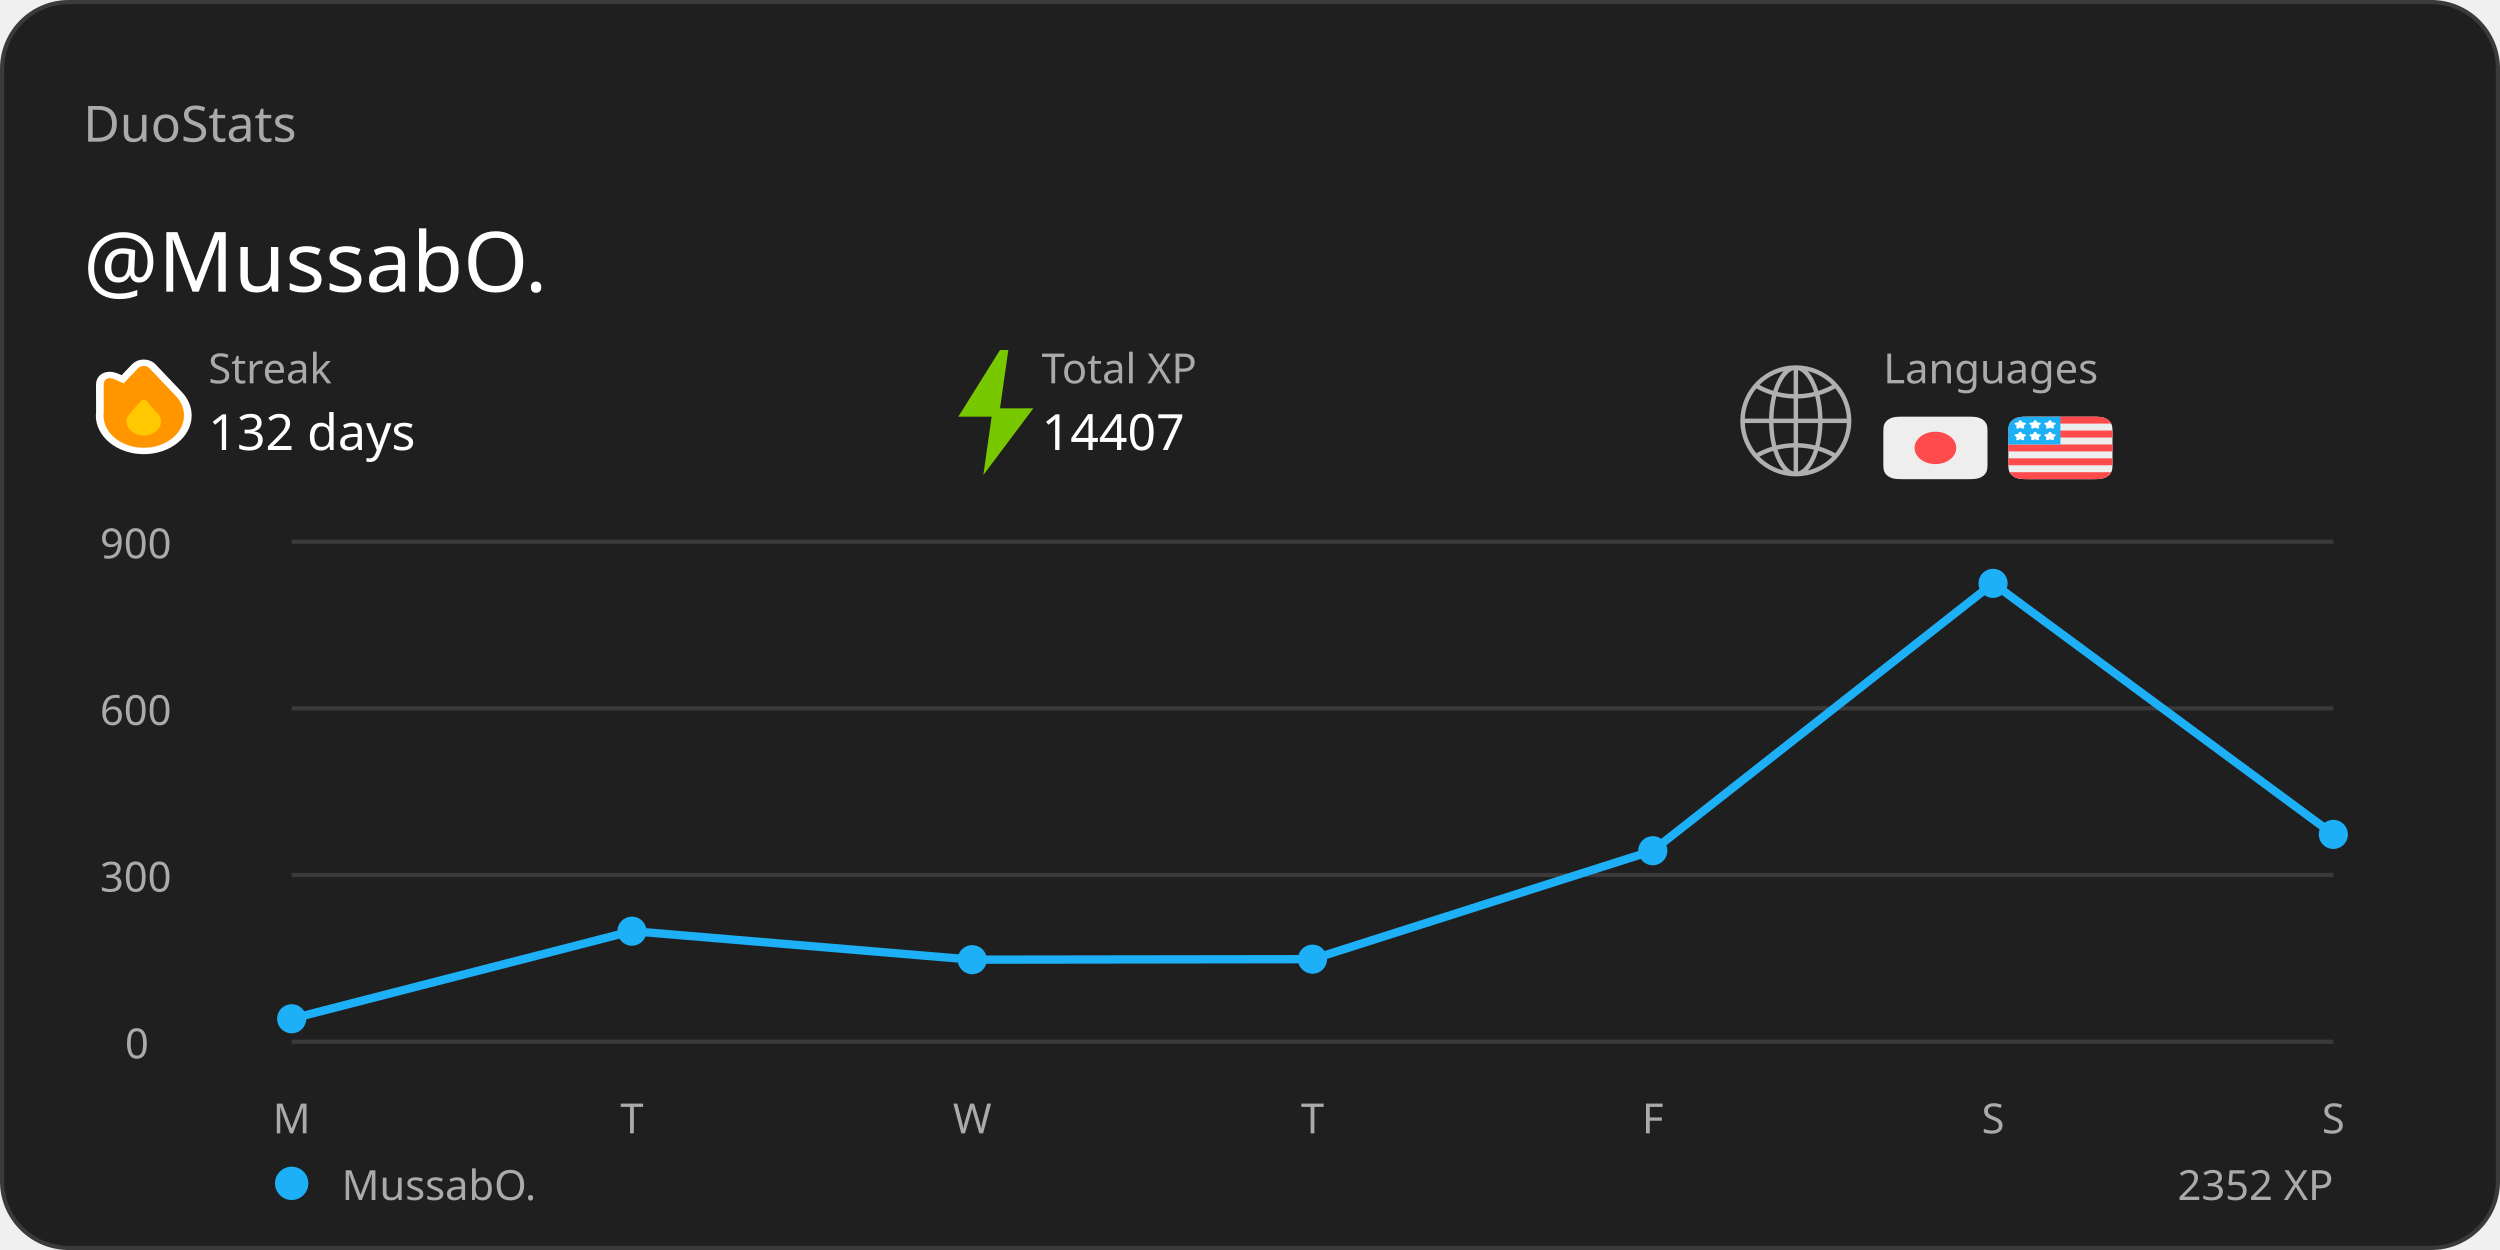
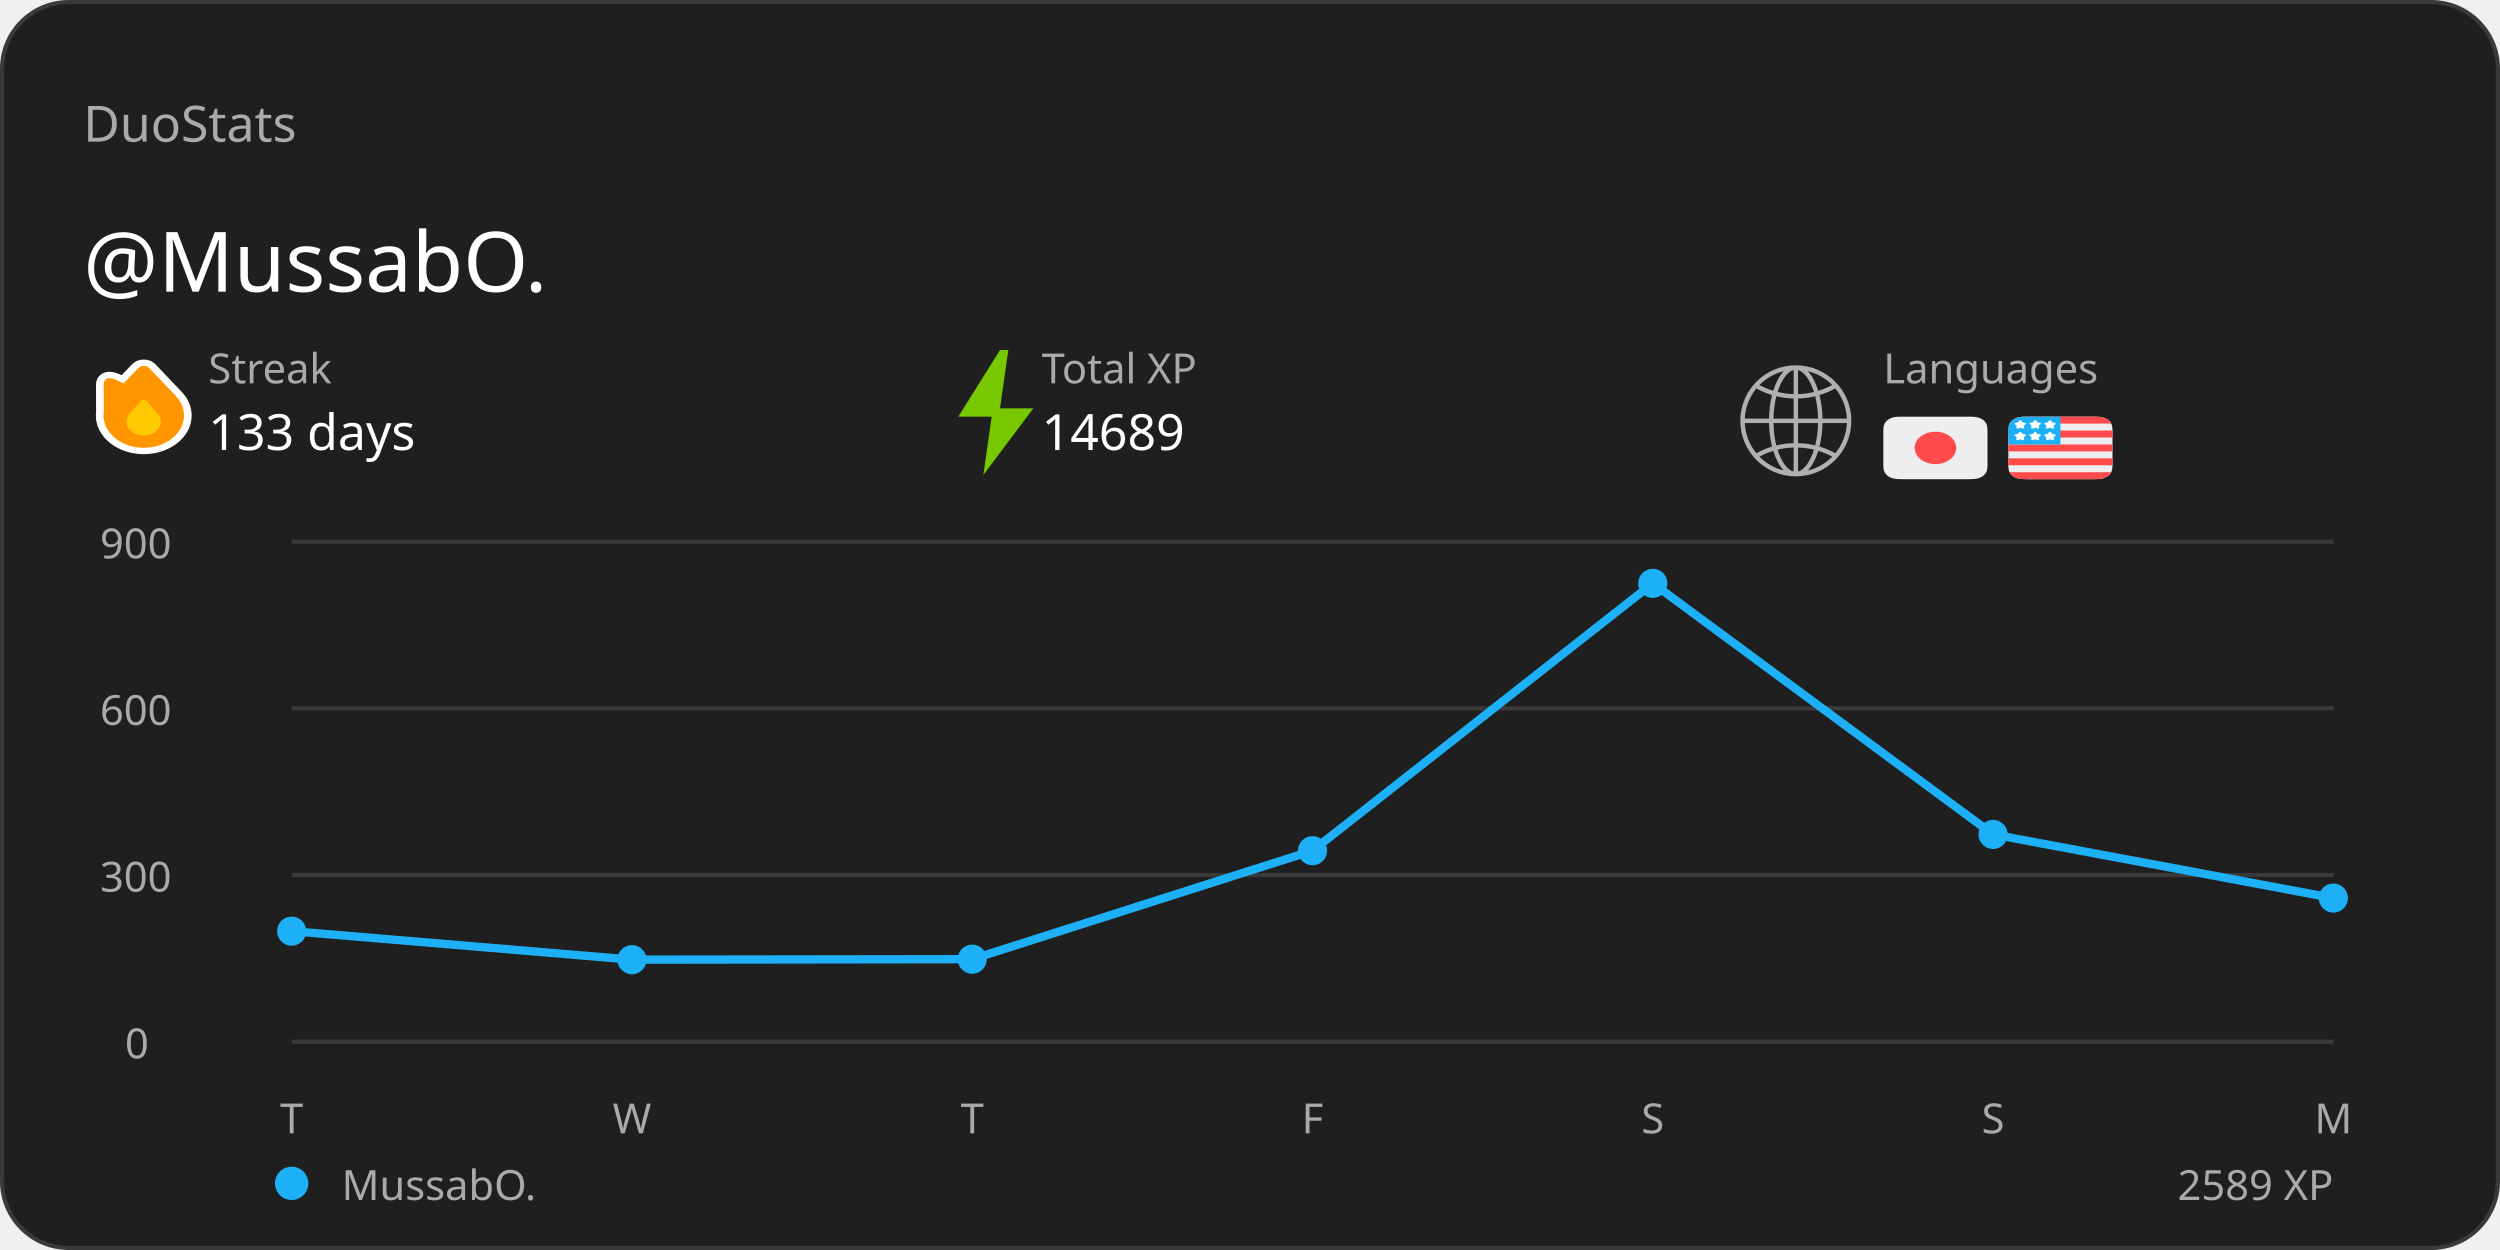
<svg xmlns="http://www.w3.org/2000/svg" width="600" height="300" viewBox="0 0 600 300">
  <rect x="0.5" y="0.5" width="599" height="299" rx="16" fill="#1F1F1F" stroke="#3A3A3A" />
  <text x="20" y="34" fill="#AAAAAA" font-size="12" font-family="DIN Round Pro, system-ui, sans-serif">DuoStats</text>
  <text x="20" y="70" fill="#FFFFFF" font-size="20" font-family="DIN Round Pro, system-ui, sans-serif">@MussabO.</text>
  <g transform="translate(23, 86) scale(0.92, 0.7666667)">
    <g id="Page-1" stroke="none" stroke-width="1" fill="none" fill-rule="evenodd">
      <g id="streak" transform="translate(1, 1)" fill-rule="nonzero">
        <g id="Group" fill="#FF9600" stroke="#FFFFFF" stroke-width="2">
          <path d="M0.068,15.675 L0.044,7.216 C0.039,5.334 1.25,3.942 3.056,4.246 C3.413,4.306 3.998,4.491 4.306,4.656 L5.997,5.561 L9.247,1.464 C9.793,0.776 10.622,0.376 11.5,0.376 C12.378,0.376 13.207,0.776 13.753,1.464 L20.523,10 C22.123,11.939 22.999,14.375 23,16.889 C23,23.034 17.843,28 11.5,28 C5.157,28 0,23.034 0,16.889 C0,16.481 0.023,16.076 0.068,15.675 Z" id="Path" />
        </g>
        <g id="Group" transform="translate(7, 11)" fill="#FFC800">
          <path d="M1.012,5.077 C1.026,5.04 1.046,5.005 1.069,4.973 L3.719,1.364 C3.893,1.127 4.17,0.987 4.464,0.987 C4.758,0.987 5.035,1.127 5.209,1.364 L7.732,4.8 C8.541,5.595 8.998,6.681 9,7.815 C9,10.208 6.985,12.148 4.5,12.148 C2.015,12.148 0,10.208 0,7.815 C0,6.776 0.38,5.823 1.012,5.077 L1.012,5.077 Z" id="Path" />
        </g>
      </g>
    </g>
  </g>
  <text x="50" y="92" fill="#AAAAAA" font-size="10" font-family="DIN Round Pro, system-ui, sans-serif">Streak</text>
-   <text x="50" y="108" fill="#FFFFFF" font-size="12" font-family="DIN Round Pro, system-ui, sans-serif">132 days</text>
+   <text x="50" y="108" fill="#FFFFFF" font-size="12" font-family="DIN Round Pro, system-ui, sans-serif">133 days</text>
  <path d="M240 84 230 100h8l-2 14 12-16h-8l2-14z" fill="#78C800" />
  <text x="250" y="92" fill="#AAAAAA" font-size="10" font-family="DIN Round Pro, system-ui, sans-serif">Total XP</text>
-   <text x="250" y="108" fill="#FFFFFF" font-size="12" font-family="DIN Round Pro, system-ui, sans-serif">14407</text>
+   <text x="250" y="108" fill="#FFFFFF" font-size="12" font-family="DIN Round Pro, system-ui, sans-serif">14689</text>
  <g transform="translate(415, 85) scale(1.0, 1.0)">
    <g id="SVGRepo_bgCarrier" stroke-width="0" />
    <g id="SVGRepo_tracerCarrier" stroke-linecap="round" stroke-linejoin="round" />
    <g id="SVGRepo_iconCarrier">
      <g id="icomoon-ignore"> </g>
      <path d="M16 2.672c-0.004 0-0.007 0-0.011 0-0.002 0-0.003 0-0.005 0-0.005 0-0.010 0.001-0.016 0.001-7.347 0.017-13.296 5.977-13.296 13.327 0 7.348 5.949 13.309 13.296 13.327 0.005 0 0.010 0.001 0.016 0.001 0.002 0 0.004 0 0.005 0 0.004 0 0.008 0 0.011 0 7.36 0 13.328-5.968 13.328-13.328s-5.968-13.328-13.328-13.328zM16.533 10.648c1.413-0.039 2.788-0.225 4.112-0.548 0.399 1.571 0.647 3.382 0.686 5.367h-4.798v-4.819zM16.533 9.582v-5.759c1.437 0.398 2.893 2.314 3.821 5.252-1.231 0.297-2.509 0.47-3.821 0.507zM15.467 3.81v5.772c-1.323-0.037-2.611-0.213-3.852-0.515 0.936-2.956 2.405-4.879 3.852-5.256zM15.467 10.647v4.82h-4.831c0.039-1.988 0.287-3.801 0.687-5.373 1.334 0.326 2.72 0.515 4.144 0.553zM9.563 15.467h-5.811c0.118-2.741 1.139-5.252 2.773-7.241 1.187 0.654 2.446 1.189 3.766 1.589-0.431 1.7-0.689 3.617-0.728 5.652zM9.563 16.533c0.039 2.034 0.297 3.951 0.728 5.651-1.319 0.401-2.579 0.936-3.766 1.59-1.635-1.989-2.656-4.5-2.773-7.241h5.811zM10.636 16.533h4.831v4.814c-1.424 0.038-2.81 0.228-4.145 0.555-0.399-1.571-0.647-3.383-0.686-5.369zM15.467 22.412v5.778c-1.448-0.378-2.919-2.303-3.854-5.263 1.241-0.302 2.53-0.478 3.854-0.515zM16.533 28.178v-5.765c1.313 0.038 2.591 0.211 3.822 0.508-0.928 2.941-2.384 4.86-3.822 5.257zM16.533 21.347v-4.814h4.798c-0.039 1.983-0.286 3.791-0.684 5.361-1.325-0.323-2.7-0.51-4.113-0.548zM22.404 16.533h5.845c-0.118 2.741-1.138 5.251-2.773 7.24-1.197-0.658-2.467-1.197-3.797-1.599 0.43-1.698 0.687-3.611 0.726-5.64zM22.404 15.467c-0.039-2.033-0.297-3.946-0.727-5.646 1.33-0.402 2.599-0.94 3.795-1.598 1.636 1.989 2.658 4.501 2.776 7.244h-5.845zM24.738 7.409c-1.061 0.564-2.18 1.031-3.35 1.385-0.623-2.005-1.498-3.642-2.533-4.717 2.27 0.545 4.297 1.719 5.883 3.332zM13.103 4.087c-1.029 1.073-1.9 2.702-2.521 4.697-1.158-0.353-2.268-0.815-3.319-1.375 1.575-1.602 3.587-2.774 5.84-3.322zM7.259 24.587c1.052-0.561 2.163-1.024 3.322-1.377 0.621 1.997 1.492 3.629 2.522 4.702-2.255-0.549-4.268-1.721-5.844-3.326zM18.855 27.922c1.036-1.075 1.911-2.712 2.535-4.721 1.17 0.355 2.29 0.82 3.351 1.387-1.586 1.614-3.614 2.791-5.886 3.334z" fill="#b0b0b0"> </path>
    </g>
  </g>
  <text x="452" y="92" fill="#AAAAAA" font-size="10" font-family="DIN Round Pro, system-ui, sans-serif">Languages</text>
  <g transform="translate(452, 100) scale(0.3571429, 0.2777778)">
    <g clip-path="url(#clip0_129_1008)">
      <path fill-rule="evenodd" clip-rule="evenodd" d="M12.563 0H57.437C61.805 0 63.389 0.455 64.987 1.309C66.584 2.163 67.837 3.416 68.691 5.013C69.545 6.61 70 8.195 70 12.563V41.437C70 45.805 69.545 47.389 68.691 48.986C67.837 50.584 66.584 51.837 64.987 52.691C63.389 53.545 61.805 54 57.437 54H12.563C8.195 54 6.61 53.545 5.013 52.691C3.416 51.837 2.163 50.584 1.309 48.986C0.455 47.389 0 45.805 0 41.437V12.563C0 8.195 0.455 6.61 1.309 5.013C2.163 3.416 3.416 2.163 5.013 1.309C6.61 0.455 8.195 0 12.563 0Z" fill="#EEEEEE" />
      <path d="M35 41C42.732 41 49 34.732 49 27C49 19.268 42.732 13 35 13C27.268 13 21 19.268 21 27C21 34.732 27.268 41 35 41Z" fill="#FF4B4B" />
    </g>
    <defs>
      <clipPath id="clip0_129_1008">
        <rect width="70" height="54" fill="white" />
      </clipPath>
    </defs>
  </g>
  <g transform="translate(482, 100) scale(0.3571429, 0.2777778)">
    <g clip-path="url(#clip0_129_593)">
      <path fill-rule="evenodd" clip-rule="evenodd" d="M12.563 0H57.437C61.805 0 63.389 0.455 64.987 1.309C66.584 2.163 67.837 3.416 68.691 5.013C69.545 6.61 70 8.195 70 12.563V41.437C70 45.805 69.545 47.389 68.691 48.986C67.837 50.584 66.584 51.837 64.987 52.691C63.389 53.545 61.805 54 57.437 54H12.563C8.195 54 6.61 53.545 5.013 52.691C3.416 51.837 2.163 50.584 1.309 48.986C0.455 47.389 0 45.805 0 41.437V12.563C0 8.195 0.455 6.61 1.309 5.013C2.163 3.416 3.416 2.163 5.013 1.309C6.61 0.455 8.195 0 12.563 0Z" fill="#EEEEEE" />
      <path fill-rule="evenodd" clip-rule="evenodd" d="M12.563 0H57.437C61.805 0 63.389 0.455 64.987 1.309C66.584 2.163 67.837 3.416 68.691 5.013C68.863 5.335 69.019 5.656 69.158 6H0.842C0.981 5.656 1.137 5.335 1.309 5.013C2.163 3.416 3.416 2.163 5.013 1.309C6.61 0.455 8.195 0 12.563 0Z" fill="#FF4B4B" />
      <path fill-rule="evenodd" clip-rule="evenodd" d="M69.997 12C69.999 12.182 70 12.37 70 12.563V18H0V12.563C0 12.37 0.001 12.182 0.003 12H69.997Z" fill="#FF4B4B" />
      <path fill-rule="evenodd" clip-rule="evenodd" d="M70 24V30H0V24H70Z" fill="#FF4B4B" />
      <path fill-rule="evenodd" clip-rule="evenodd" d="M70 41.437C70 41.63 69.999 41.818 69.997 42H0.003C0.001 41.818 0 41.63 0 41.437V36H70V41.437Z" fill="#FF4B4B" />
      <path fill-rule="evenodd" clip-rule="evenodd" d="M69.158 48C69.019 48.344 68.863 48.665 68.691 48.986C67.837 50.584 66.584 51.837 64.987 52.691C63.389 53.545 61.805 54 57.437 54H12.563C8.195 54 6.61 53.545 5.013 52.691C3.416 51.837 2.163 50.584 1.309 48.986C1.137 48.665 0.981 48.344 0.842 48H69.158Z" fill="#FF4B4B" />
      <path fill-rule="evenodd" clip-rule="evenodd" d="M12.563 0H35V24H0V12.563C0 8.195 0.455 6.61 1.309 5.013C2.163 3.416 3.416 2.163 5.013 1.309C6.61 0.455 8.195 0 12.563 0Z" fill="#1CB0F6" />
      <path d="M27.806 9.602L26.531 10.273C26.13 10.483 25.635 10.329 25.424 9.929C25.341 9.769 25.312 9.586 25.342 9.409L25.586 7.988C25.609 7.853 25.564 7.715 25.466 7.62L24.434 6.614C24.11 6.298 24.103 5.779 24.419 5.455C24.545 5.326 24.71 5.242 24.888 5.216L26.314 5.009C26.45 4.989 26.567 4.904 26.628 4.781L27.266 3.489C27.466 3.083 27.957 2.916 28.363 3.117C28.525 3.196 28.655 3.327 28.735 3.489L29.373 4.781C29.434 4.904 29.551 4.989 29.687 5.009L31.113 5.216C31.561 5.281 31.871 5.697 31.806 6.145C31.78 6.323 31.696 6.488 31.567 6.614L30.535 7.62C30.437 7.715 30.392 7.853 30.415 7.988L30.659 9.409C30.735 9.855 30.436 10.278 29.99 10.355C29.812 10.385 29.629 10.356 29.47 10.273L28.194 9.602C28.073 9.538 27.928 9.538 27.806 9.602Z" fill="white" />
      <path d="M27.806 19.602L26.531 20.273C26.13 20.483 25.635 20.329 25.424 19.929C25.341 19.769 25.312 19.587 25.342 19.409L25.586 17.988C25.609 17.853 25.564 17.715 25.466 17.62L24.434 16.614C24.11 16.298 24.103 15.779 24.419 15.455C24.545 15.326 24.71 15.242 24.888 15.216L26.314 15.009C26.45 14.989 26.567 14.904 26.628 14.781L27.266 13.489C27.466 13.083 27.957 12.916 28.363 13.117C28.525 13.196 28.655 13.327 28.735 13.489L29.373 14.781C29.434 14.904 29.551 14.989 29.687 15.009L31.113 15.216C31.561 15.281 31.871 15.697 31.806 16.145C31.78 16.323 31.696 16.488 31.567 16.614L30.535 17.62C30.437 17.715 30.392 17.853 30.415 17.988L30.659 19.409C30.735 19.855 30.436 20.278 29.99 20.355C29.812 20.385 29.629 20.356 29.47 20.273L28.194 19.602C28.073 19.538 27.928 19.538 27.806 19.602Z" fill="white" />
      <path d="M17.806 9.602L16.531 10.273C16.13 10.483 15.635 10.329 15.425 9.929C15.341 9.769 15.312 9.586 15.342 9.409L15.586 7.988C15.609 7.853 15.564 7.715 15.466 7.62L14.434 6.614C14.11 6.298 14.103 5.779 14.419 5.455C14.545 5.326 14.71 5.242 14.888 5.216L16.314 5.009C16.45 4.989 16.567 4.904 16.628 4.781L17.266 3.489C17.466 3.083 17.957 2.916 18.363 3.117C18.525 3.196 18.655 3.327 18.735 3.489L19.373 4.781C19.434 4.904 19.551 4.989 19.687 5.009L21.113 5.216C21.561 5.281 21.871 5.697 21.806 6.145C21.78 6.323 21.696 6.488 21.567 6.614L20.535 7.62C20.437 7.715 20.392 7.853 20.415 7.988L20.659 9.409C20.735 9.855 20.436 10.278 19.99 10.355C19.812 10.385 19.629 10.356 19.47 10.273L18.194 9.602C18.073 9.538 17.928 9.538 17.806 9.602Z" fill="white" />
      <path d="M17.806 19.602L16.531 20.273C16.13 20.483 15.635 20.329 15.425 19.929C15.341 19.769 15.312 19.587 15.342 19.409L15.586 17.988C15.609 17.853 15.564 17.715 15.466 17.62L14.434 16.614C14.11 16.298 14.103 15.779 14.419 15.455C14.545 15.326 14.71 15.242 14.888 15.216L16.314 15.009C16.45 14.989 16.567 14.904 16.628 14.781L17.266 13.489C17.466 13.083 17.957 12.916 18.363 13.117C18.525 13.196 18.655 13.327 18.735 13.489L19.373 14.781C19.434 14.904 19.551 14.989 19.687 15.009L21.113 15.216C21.561 15.281 21.871 15.697 21.806 16.145C21.78 16.323 21.696 16.488 21.567 16.614L20.535 17.62C20.437 17.715 20.392 17.853 20.415 17.988L20.659 19.409C20.735 19.855 20.436 20.278 19.99 20.355C19.812 20.385 19.629 20.356 19.47 20.273L18.194 19.602C18.073 19.538 17.928 19.538 17.806 19.602Z" fill="white" />
      <path d="M7.807 9.602L6.531 10.273C6.13 10.483 5.635 10.329 5.424 9.929C5.341 9.769 5.312 9.586 5.342 9.409L5.586 7.988C5.609 7.853 5.564 7.715 5.466 7.62L4.434 6.614C4.11 6.298 4.103 5.779 4.419 5.455C4.545 5.326 4.71 5.242 4.888 5.216L6.314 5.009C6.45 4.989 6.567 4.904 6.628 4.781L7.266 3.489C7.466 3.083 7.957 2.916 8.363 3.117C8.525 3.196 8.655 3.327 8.735 3.489L9.373 4.781C9.434 4.904 9.551 4.989 9.687 5.009L11.113 5.216C11.561 5.281 11.871 5.697 11.806 6.145C11.78 6.323 11.696 6.488 11.567 6.614L10.535 7.62C10.437 7.715 10.392 7.853 10.415 7.988L10.659 9.409C10.735 9.855 10.436 10.278 9.99 10.355C9.812 10.385 9.629 10.356 9.47 10.273L8.194 9.602C8.073 9.538 7.928 9.538 7.807 9.602Z" fill="white" />
      <path d="M7.807 19.602L6.531 20.273C6.13 20.483 5.635 20.329 5.424 19.929C5.341 19.769 5.312 19.587 5.342 19.409L5.586 17.988C5.609 17.853 5.564 17.715 5.466 17.62L4.434 16.614C4.11 16.298 4.103 15.779 4.419 15.455C4.545 15.326 4.71 15.242 4.888 15.216L6.314 15.009C6.45 14.989 6.567 14.904 6.628 14.781L7.266 13.489C7.466 13.083 7.957 12.916 8.363 13.117C8.525 13.196 8.655 13.327 8.735 13.489L9.373 14.781C9.434 14.904 9.551 14.989 9.687 15.009L11.113 15.216C11.561 15.281 11.871 15.697 11.806 16.145C11.78 16.323 11.696 16.488 11.567 16.614L10.535 17.62C10.437 17.715 10.392 17.853 10.415 17.988L10.659 19.409C10.735 19.855 10.436 20.278 9.99 20.355C9.812 20.385 9.629 20.356 9.47 20.273L8.194 19.602C8.073 19.538 7.928 19.538 7.807 19.602Z" fill="white" />
    </g>
    <defs>
      <clipPath id="clip0_129_593">
        <rect width="70" height="54" fill="white" />
      </clipPath>
    </defs>
  </g>
  <g stroke="#3A3A3A" stroke-width="1">
    <line x1="70" y1="250" x2="560" y2="250" />
    <line x1="70" y1="210" x2="560" y2="210" />
    <line x1="70" y1="170" x2="560" y2="170" />
    <line x1="70" y1="130" x2="560" y2="130" />
  </g>
  <g fill="#AAAAAA" font-size="10" font-family="DIN Round Pro, system-ui, sans-serif">
    <text x="30" y="254">0</text>
    <text x="24" y="214">300</text>
    <text x="24" y="174">600</text>
    <text x="24" y="134">900</text>
  </g>
-   <polyline points="70.0,244.5 151.667,223.478 233.333,230.322 315.0,230.2 396.667,204.167 478.333,140.0 560.0,200.256" fill="none" stroke="#1DB0F6" stroke-width="2" stroke-linecap="round" stroke-linejoin="round" />
-   <circle cx="70.0" cy="244.5" r="3.5" fill="#1DB0F6" />
-   <circle cx="151.667" cy="223.478" r="3.5" fill="#1DB0F6" />
-   <circle cx="233.333" cy="230.322" r="3.5" fill="#1DB0F6" />
-   <circle cx="315.0" cy="230.2" r="3.5" fill="#1DB0F6" />
-   <circle cx="396.667" cy="204.167" r="3.5" fill="#1DB0F6" />
-   <circle cx="478.333" cy="140.0" r="3.5" fill="#1DB0F6" />
-   <circle cx="560.0" cy="200.256" r="3.5" fill="#1DB0F6" />
-   <text x="70.0" y="272" fill="#AAAAAA" font-size="10" text-anchor="middle" font-family="DIN Round Pro, system-ui, sans-serif">M</text>
-   <text x="151.667" y="272" fill="#AAAAAA" font-size="10" text-anchor="middle" font-family="DIN Round Pro, system-ui, sans-serif">T</text>
-   <text x="233.333" y="272" fill="#AAAAAA" font-size="10" text-anchor="middle" font-family="DIN Round Pro, system-ui, sans-serif">W</text>
-   <text x="315.0" y="272" fill="#AAAAAA" font-size="10" text-anchor="middle" font-family="DIN Round Pro, system-ui, sans-serif">T</text>
-   <text x="396.667" y="272" fill="#AAAAAA" font-size="10" text-anchor="middle" font-family="DIN Round Pro, system-ui, sans-serif">F</text>
+   <polyline points="70.0,223.478 151.667,230.322 233.333,230.2 315.0,204.167 396.667,140.0 478.333,200.256 560.0,215.533" fill="none" stroke="#1DB0F6" stroke-width="2" stroke-linecap="round" stroke-linejoin="round" />
+   <circle cx="70.0" cy="223.478" r="3.5" fill="#1DB0F6" />
+   <circle cx="151.667" cy="230.322" r="3.5" fill="#1DB0F6" />
+   <circle cx="233.333" cy="230.2" r="3.5" fill="#1DB0F6" />
+   <circle cx="315.0" cy="204.167" r="3.5" fill="#1DB0F6" />
+   <circle cx="396.667" cy="140.0" r="3.5" fill="#1DB0F6" />
+   <circle cx="478.333" cy="200.256" r="3.5" fill="#1DB0F6" />
+   <circle cx="560.0" cy="215.533" r="3.5" fill="#1DB0F6" />
+   <text x="70.0" y="272" fill="#AAAAAA" font-size="10" text-anchor="middle" font-family="DIN Round Pro, system-ui, sans-serif">T</text>
+   <text x="151.667" y="272" fill="#AAAAAA" font-size="10" text-anchor="middle" font-family="DIN Round Pro, system-ui, sans-serif">W</text>
+   <text x="233.333" y="272" fill="#AAAAAA" font-size="10" text-anchor="middle" font-family="DIN Round Pro, system-ui, sans-serif">T</text>
+   <text x="315.0" y="272" fill="#AAAAAA" font-size="10" text-anchor="middle" font-family="DIN Round Pro, system-ui, sans-serif">F</text>
+   <text x="396.667" y="272" fill="#AAAAAA" font-size="10" text-anchor="middle" font-family="DIN Round Pro, system-ui, sans-serif">S</text>
  <text x="478.333" y="272" fill="#AAAAAA" font-size="10" text-anchor="middle" font-family="DIN Round Pro, system-ui, sans-serif">S</text>
-   <text x="560.0" y="272" fill="#AAAAAA" font-size="10" text-anchor="middle" font-family="DIN Round Pro, system-ui, sans-serif">S</text>
+   <text x="560.0" y="272" fill="#AAAAAA" font-size="10" text-anchor="middle" font-family="DIN Round Pro, system-ui, sans-serif">M</text>
  <circle cx="70" cy="284" r="4" fill="#1DB0F6" />
  <text x="82" y="288" fill="#AAAAAA" font-size="10" font-family="DIN Round Pro, system-ui, sans-serif">MussabO.</text>
-   <text x="560" y="288" fill="#AAAAAA" font-size="10" text-anchor="end" font-family="DIN Round Pro, system-ui, sans-serif">2352 XP</text>
+   <text x="560" y="288" fill="#AAAAAA" font-size="10" text-anchor="end" font-family="DIN Round Pro, system-ui, sans-serif">2589 XP</text>
</svg>
